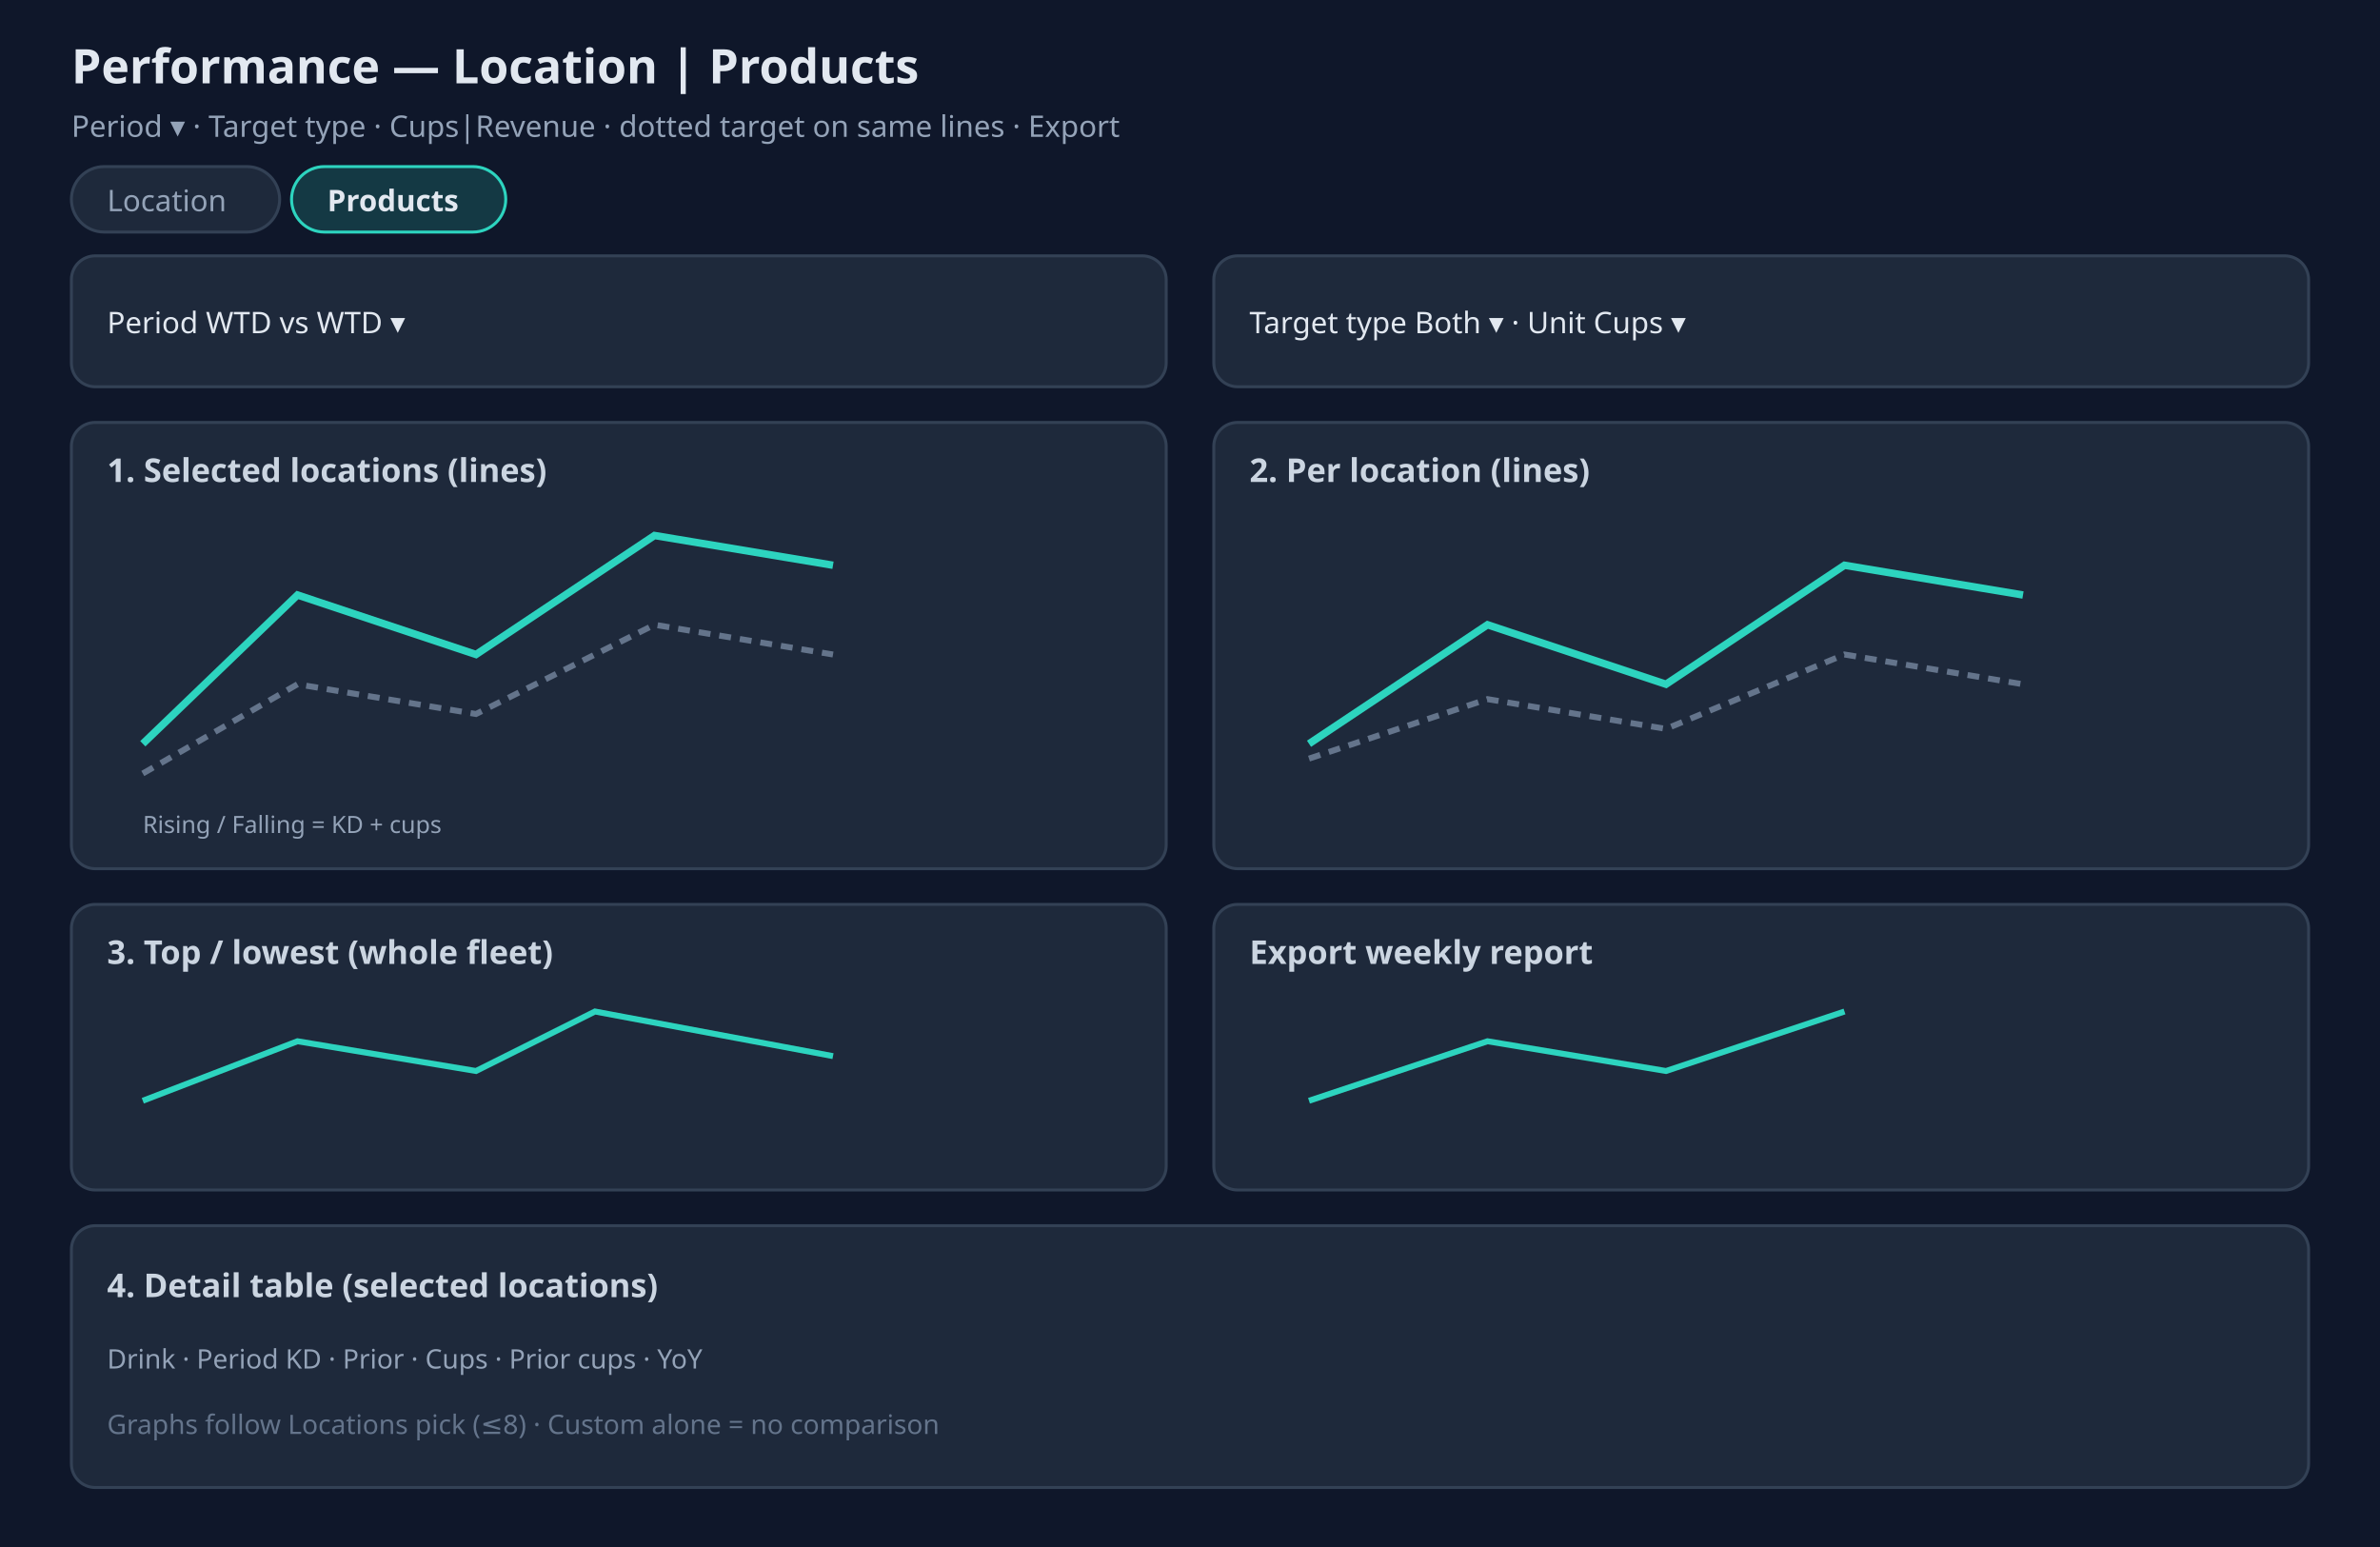
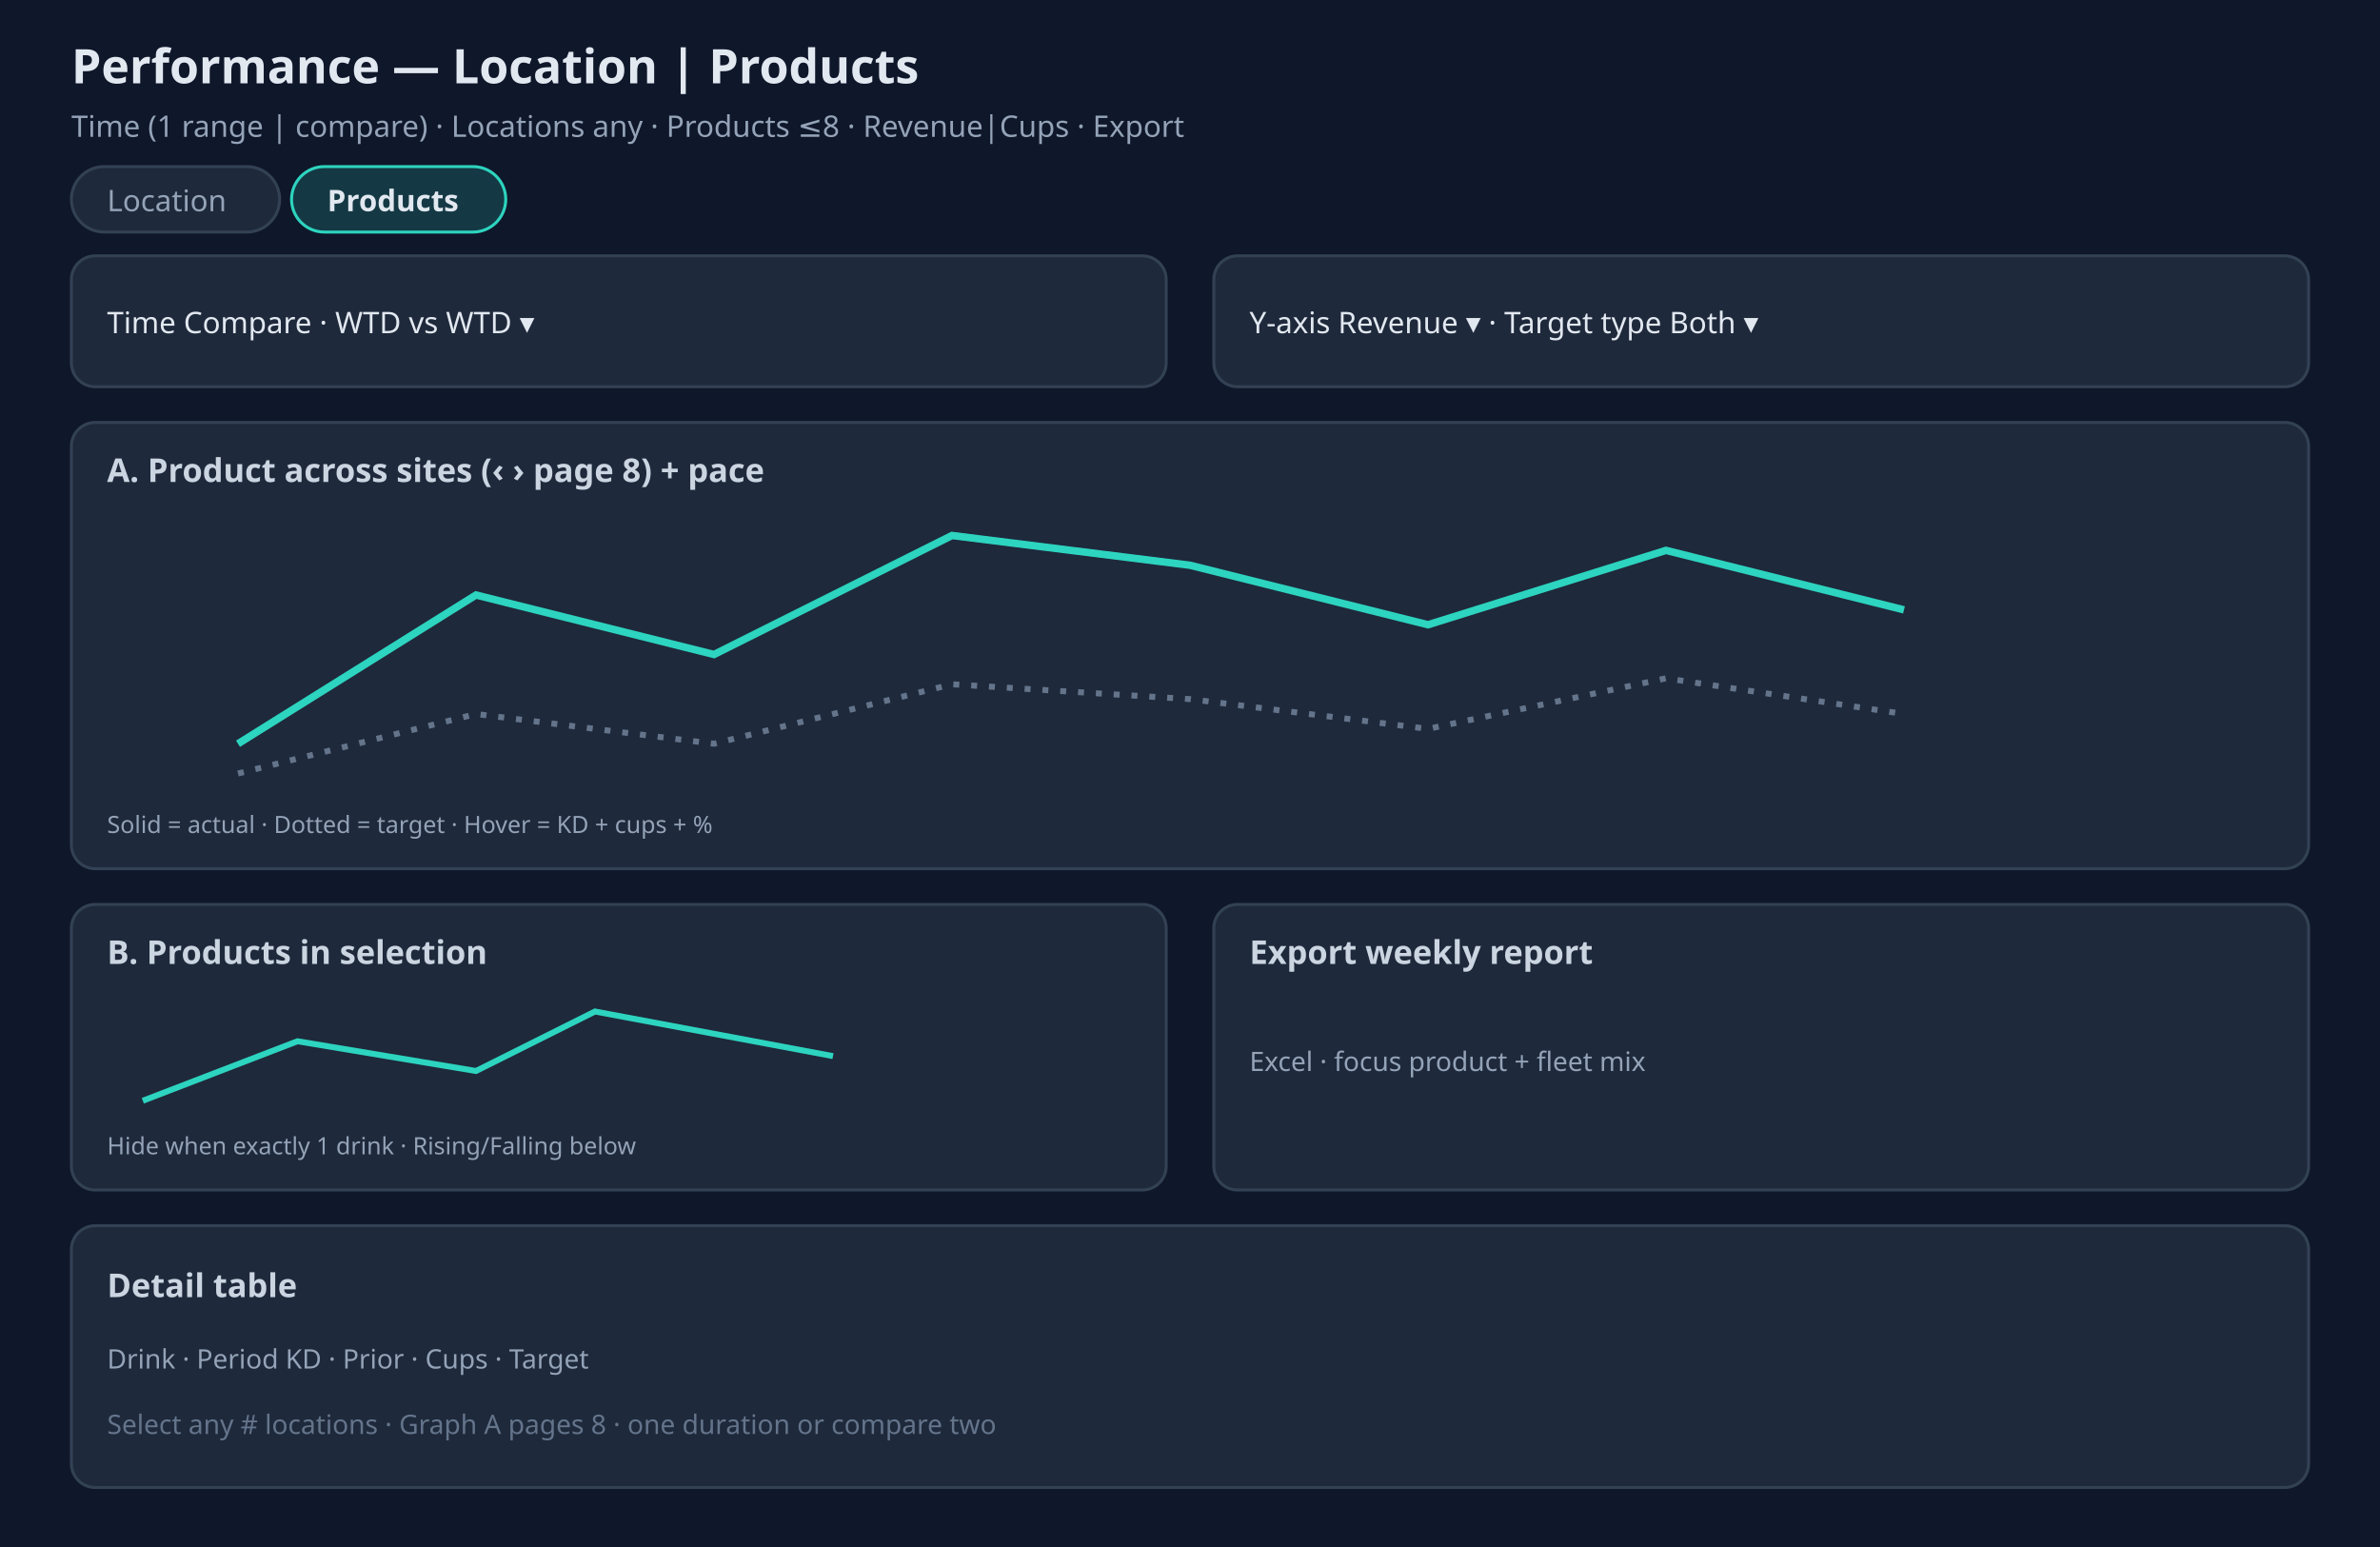
<svg xmlns="http://www.w3.org/2000/svg" width="800" height="520" viewBox="0 0 800 520">
  <rect width="800" height="520" fill="#0f172a" />
  <text x="24" y="28" fill="#e2e8f0" font-family="Segoe UI, sans-serif" font-size="16" font-weight="700">Performance — Location | Products</text>
-   <text x="24" y="46" fill="#94a3b8" font-family="Segoe UI, sans-serif" font-size="10">Period ▾ · Target type · Cups|Revenue · dotted target on same lines · Export</text>
+   <text x="24" y="46" fill="#94a3b8" font-family="Segoe UI, sans-serif" font-size="10">Time (1 range | compare) · Locations any · Products ≤8 · Revenue|Cups · Export</text>
  <rect x="24" y="56" width="70" height="22" rx="11" fill="#1e293b" stroke="#334155" />
  <text x="36" y="71" fill="#94a3b8" font-size="10" font-family="Segoe UI, sans-serif">Location</text>
  <rect x="98" y="56" width="72" height="22" rx="11" fill="rgba(45,212,191,0.18)" stroke="#2dd4bf" />
  <text x="110" y="71" fill="#e2e8f0" font-size="10" font-weight="600" font-family="Segoe UI, sans-serif">Products</text>
  <rect x="24" y="86" width="368" height="44" rx="8" fill="#1e293b" stroke="#334155" />
-   <text x="36" y="112" fill="#e2e8f0" font-size="10" font-family="Segoe UI, sans-serif">Period  WTD vs WTD ▾</text>
+   <text x="36" y="112" fill="#e2e8f0" font-size="10" font-family="Segoe UI, sans-serif">Time  Compare · WTD vs WTD ▾</text>
  <rect x="408" y="86" width="368" height="44" rx="8" fill="#1e293b" stroke="#334155" />
-   <text x="420" y="112" fill="#e2e8f0" font-size="10" font-family="Segoe UI, sans-serif">Target type Both ▾ · Unit Cups ▾</text>
-   <rect x="24" y="142" width="368" height="150" rx="8" fill="#1e293b" stroke="#334155" />
-   <text x="36" y="162" fill="#cbd5e1" font-size="11" font-weight="600" font-family="Segoe UI, sans-serif">1. Selected locations (lines)</text>
-   <polyline points="48,250 100,200 160,220 220,180 280,190" fill="none" stroke="#2dd4bf" stroke-width="2.5" />
-   <polyline points="48,260 100,230 160,240 220,210 280,220" fill="none" stroke="#64748b" stroke-width="2" stroke-dasharray="4 3" />
-   <text x="48" y="280" fill="#94a3b8" font-size="8" font-family="Segoe UI, sans-serif">Rising / Falling = KD + cups</text>
-   <rect x="408" y="142" width="368" height="150" rx="8" fill="#1e293b" stroke="#334155" />
-   <text x="420" y="162" fill="#cbd5e1" font-size="11" font-weight="600" font-family="Segoe UI, sans-serif">2. Per location (lines)</text>
-   <polyline points="440,250 500,210 560,230 620,190 680,200" fill="none" stroke="#2dd4bf" stroke-width="2.5" />
-   <polyline points="440,255 500,235 560,245 620,220 680,230" fill="none" stroke="#64748b" stroke-width="2" stroke-dasharray="4 3" />
+   <text x="420" y="112" fill="#e2e8f0" font-size="10" font-family="Segoe UI, sans-serif">Y-axis Revenue ▾ · Target type Both ▾</text>
+   <rect x="24" y="142" width="752" height="150" rx="8" fill="#1e293b" stroke="#334155" />
+   <text x="36" y="162" fill="#cbd5e1" font-size="11" font-weight="600" font-family="Segoe UI, sans-serif">A. Product across sites (‹ › page 8) + pace</text>
+   <polyline points="80,250 160,200 240,220 320,180 400,190 480,210 560,185 640,205" fill="none" stroke="#2dd4bf" stroke-width="2.5" />
+   <polyline points="80,260 160,240 240,250 320,230 400,235 480,245 560,228 640,240" fill="none" stroke="#64748b" stroke-width="2" stroke-dasharray="2 4" />
+   <text x="36" y="280" fill="#94a3b8" font-size="8" font-family="Segoe UI, sans-serif">Solid = actual · Dotted = target · Hover = KD + cups + %</text>
  <rect x="24" y="304" width="368" height="96" rx="8" fill="#1e293b" stroke="#334155" />
-   <text x="36" y="324" fill="#cbd5e1" font-size="11" font-weight="600" font-family="Segoe UI, sans-serif">3. Top / lowest (whole fleet)</text>
+   <text x="36" y="324" fill="#cbd5e1" font-size="11" font-weight="600" font-family="Segoe UI, sans-serif">B. Products in selection</text>
  <polyline points="48,370 100,350 160,360 200,340 280,355" fill="none" stroke="#2dd4bf" stroke-width="2" />
+   <text x="36" y="388" fill="#94a3b8" font-size="8" font-family="Segoe UI, sans-serif">Hide when exactly 1 drink · Rising/Falling below</text>
  <rect x="408" y="304" width="368" height="96" rx="8" fill="#1e293b" stroke="#334155" />
  <text x="420" y="324" fill="#cbd5e1" font-size="11" font-weight="600" font-family="Segoe UI, sans-serif">Export weekly report</text>
-   <polyline points="440,370 500,350 560,360 620,340" fill="none" stroke="#2dd4bf" stroke-width="2" />
+   <text x="420" y="360" fill="#94a3b8" font-size="9" font-family="Segoe UI, sans-serif">Excel · focus product + fleet mix</text>
  <rect x="24" y="412" width="752" height="88" rx="8" fill="#1e293b" stroke="#334155" />
-   <text x="36" y="436" fill="#cbd5e1" font-size="11" font-weight="600" font-family="Segoe UI, sans-serif">4. Detail table (selected locations)</text>
-   <text x="36" y="460" fill="#94a3b8" font-size="9" font-family="Segoe UI, sans-serif">Drink · Period KD · Prior · Cups · Prior cups · YoY</text>
-   <text x="36" y="482" fill="#64748b" font-size="9" font-family="Segoe UI, sans-serif">Graphs follow Locations pick (≤8) · Custom alone = no comparison</text>
+   <text x="36" y="436" fill="#cbd5e1" font-size="11" font-weight="600" font-family="Segoe UI, sans-serif">Detail table</text>
+   <text x="36" y="460" fill="#94a3b8" font-size="9" font-family="Segoe UI, sans-serif">Drink · Period KD · Prior · Cups · Target</text>
+   <text x="36" y="482" fill="#64748b" font-size="9" font-family="Segoe UI, sans-serif">Select any # locations · Graph A pages 8 · one duration or compare two</text>
</svg>
